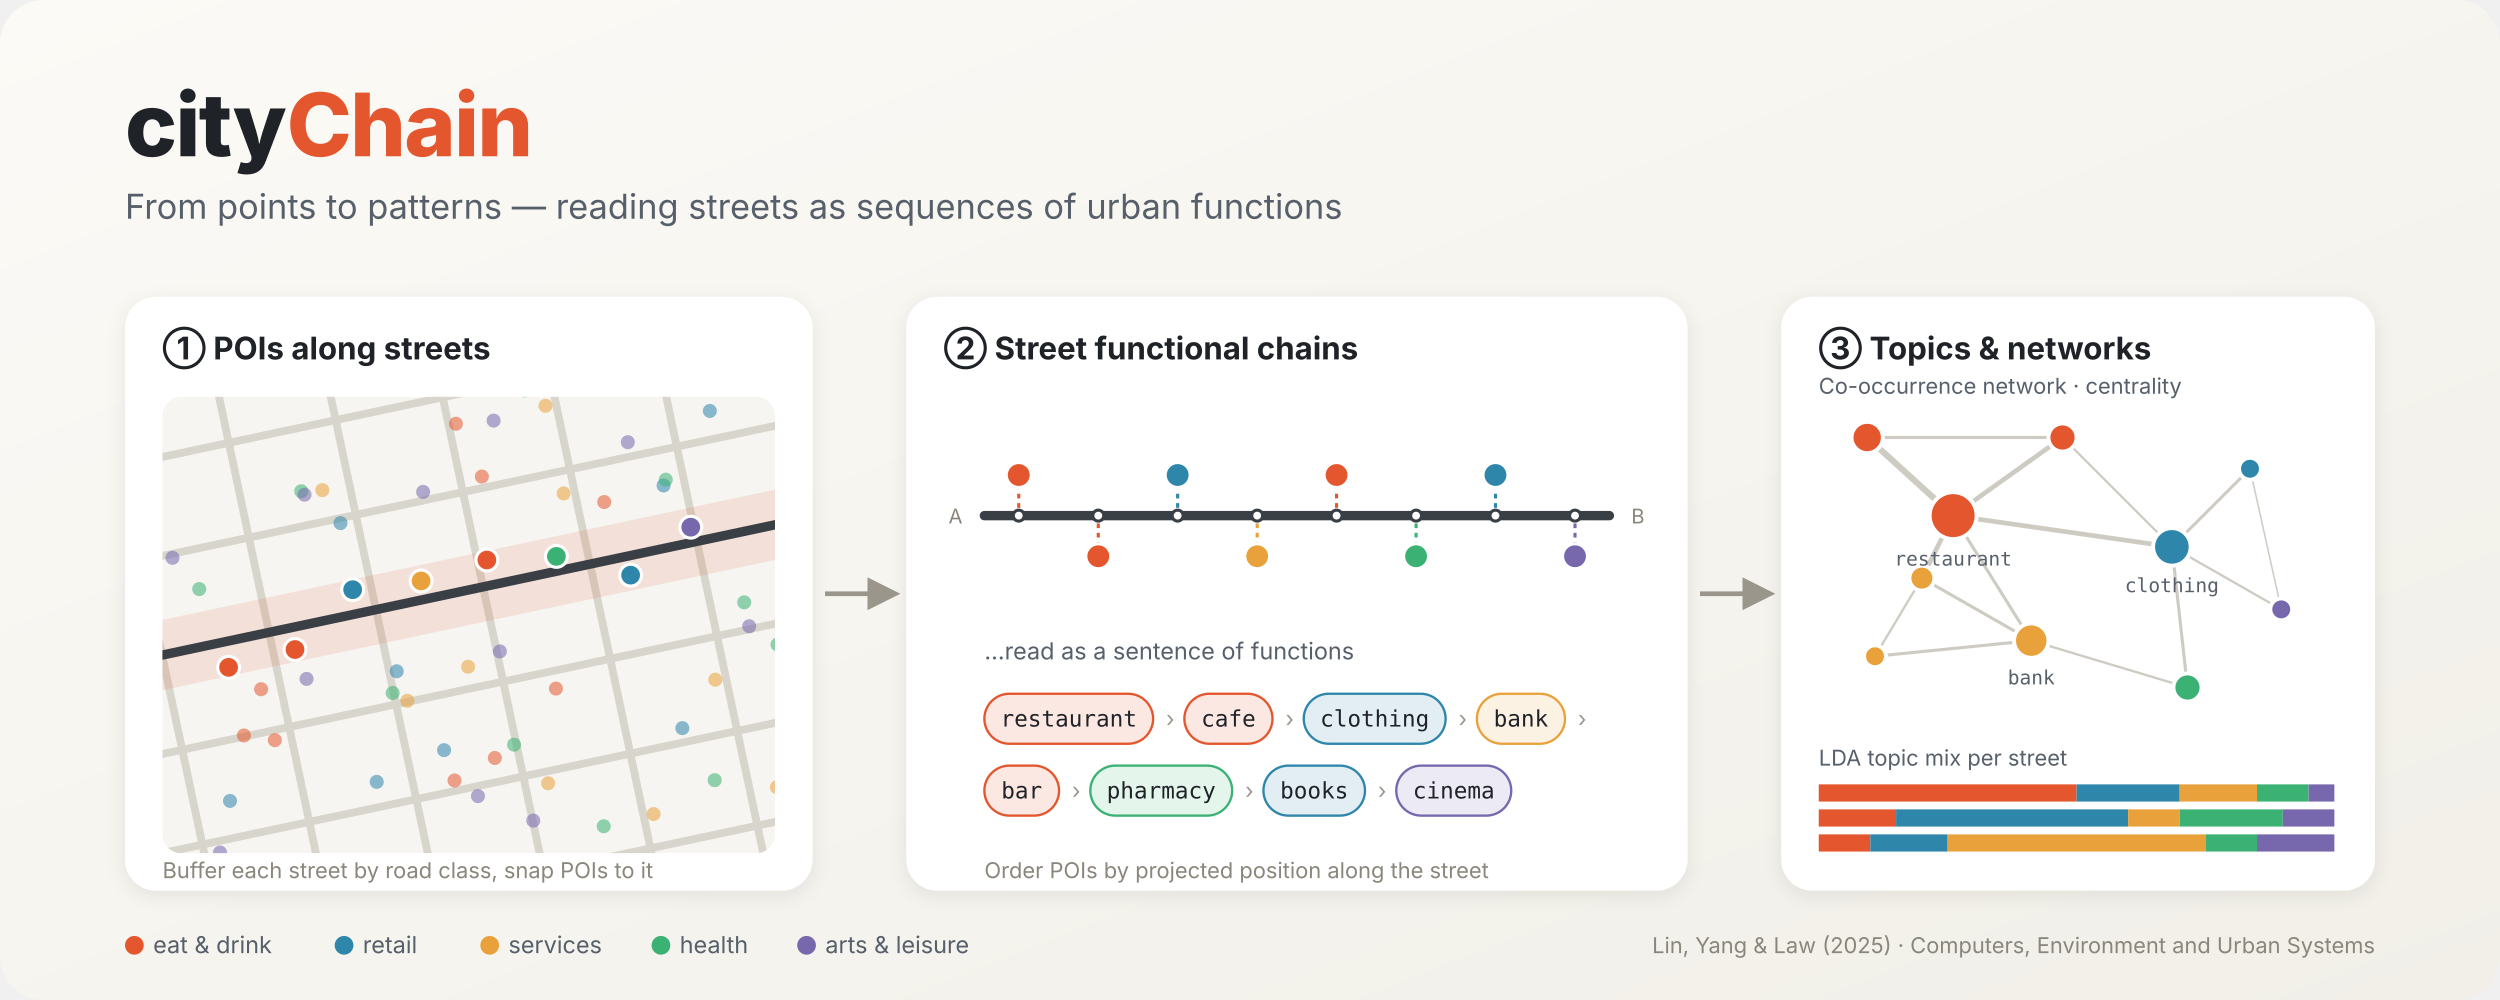
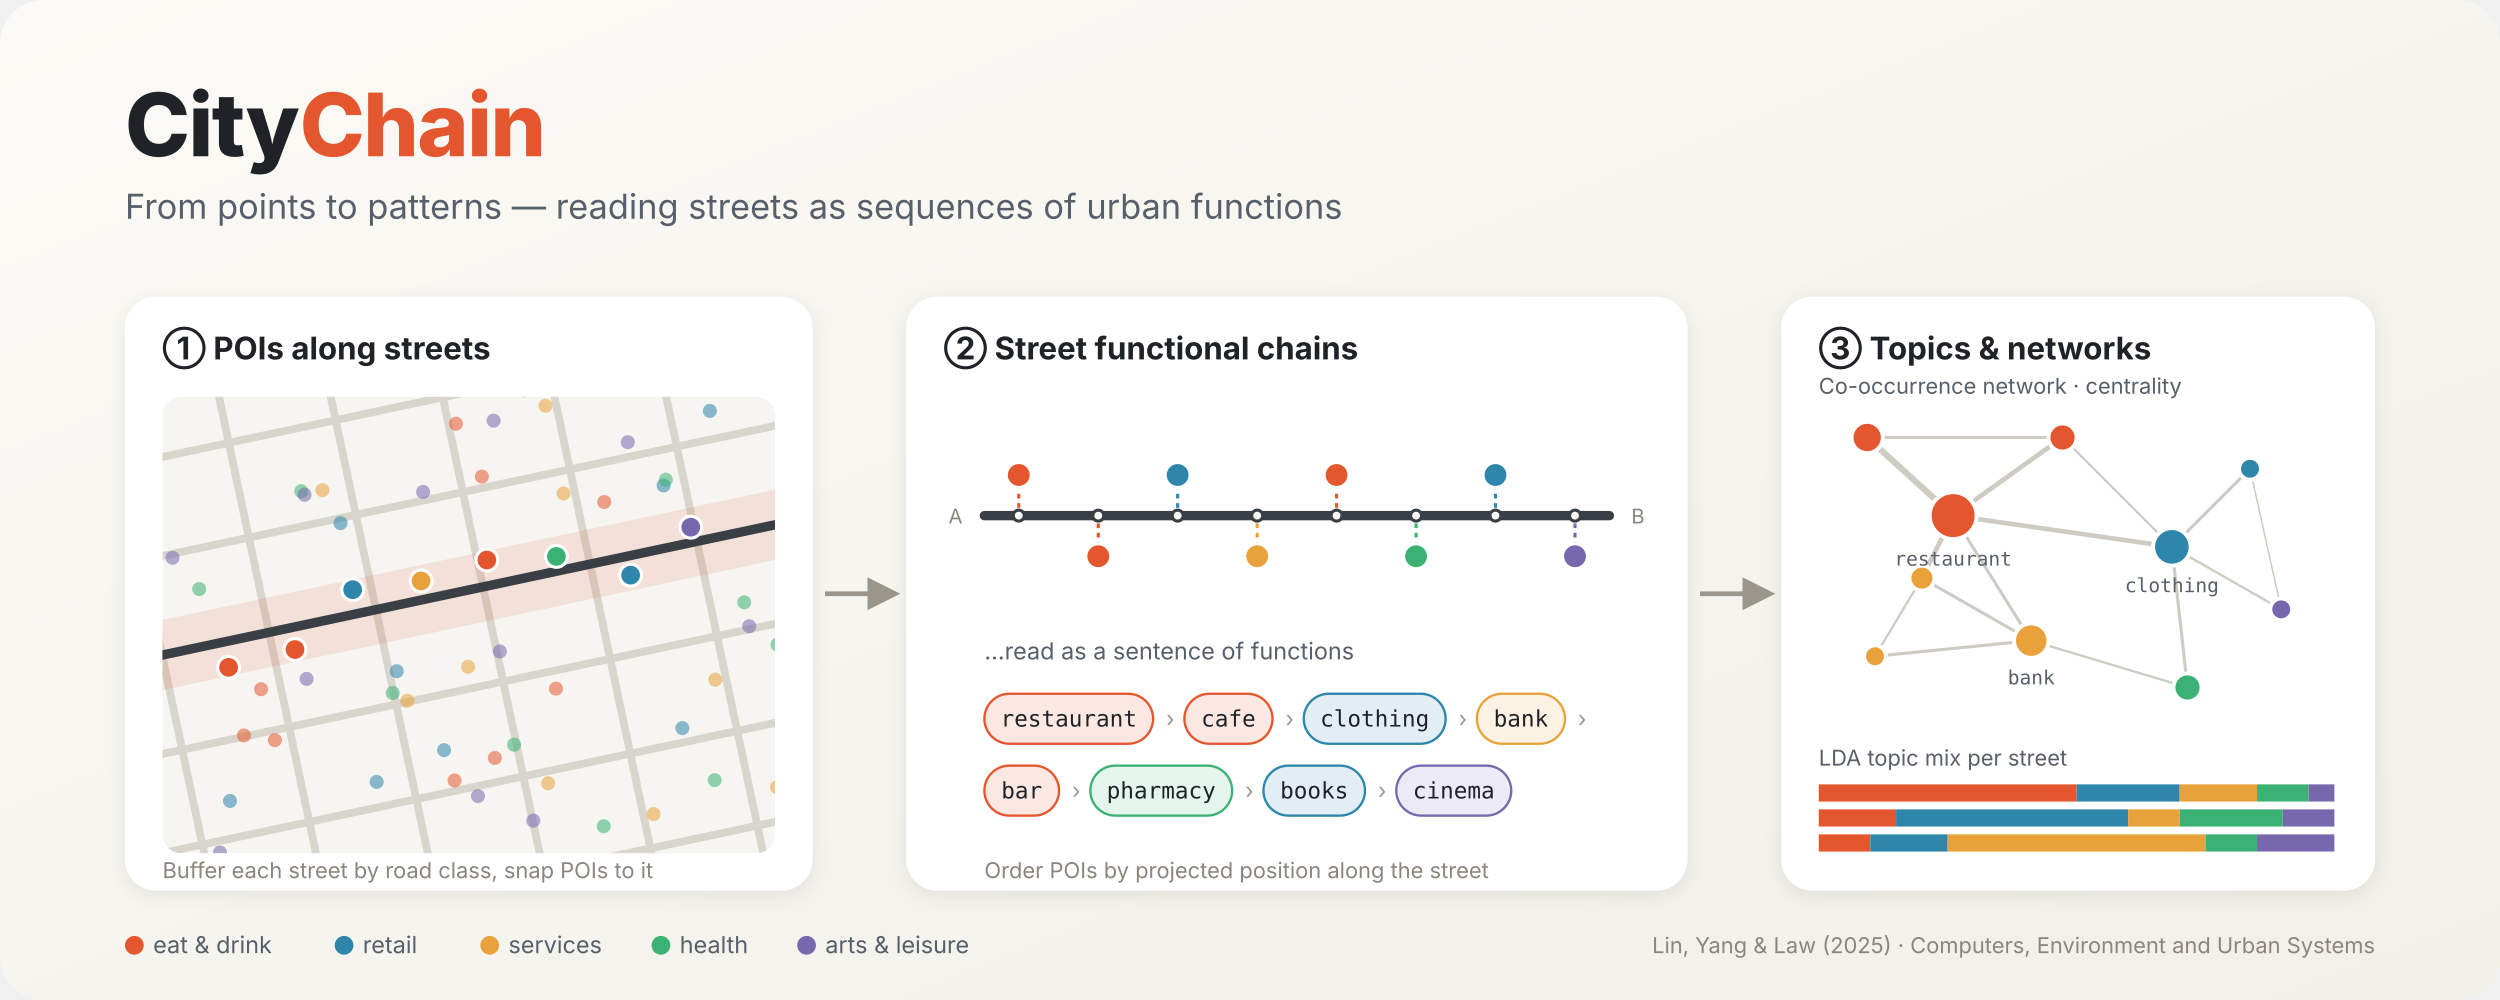
<svg xmlns="http://www.w3.org/2000/svg" viewBox="0 0 1600 640" width="1600" height="640" font-family="Inter, Helvetica, Arial, sans-serif">
  <defs>
    <linearGradient id="bg" x1="0" y1="0" x2="1" y2="1">
      <stop offset="0" stop-color="#FBFAF6" />
      <stop offset="1" stop-color="#F1EFE8" />
    </linearGradient>
    <marker id="ar" viewBox="0 0 10 10" refX="8" refY="5" markerWidth="7" markerHeight="7" orient="auto">
      <path d="M0,0 L10,5 L0,10 z" fill="#9A968C" />
    </marker>
    <filter id="sh" x="-10%" y="-10%" width="120%" height="130%">
      <feDropShadow dx="0" dy="3" stdDeviation="6" flood-color="#000" flood-opacity="0.08" />
    </filter>
  </defs>
  <rect width="1600" height="640" rx="28" fill="url(#bg)" />
-   <text x="80" y="100" font-size="56" font-weight="800" fill="#1F2328" letter-spacing="-1">city<tspan fill="#E4572E">Chain</tspan>
+   <text x="80" y="100" font-size="56" font-weight="800" fill="#1F2328" letter-spacing="-1">City<tspan fill="#E4572E">Chain</tspan>
  </text>
  <text x="80" y="140" font-size="22" fill="#57606A">From points to patterns — reading streets as sequences of urban functions</text>
  <rect x="80" y="190" width="440" height="380" rx="20" fill="#FFFFFF" filter="url(#sh)" />
  <text x="104" y="230" font-size="20" font-weight="700" fill="#1F2328">① POIs along streets</text>
  <rect x="580" y="190" width="500" height="380" rx="20" fill="#FFFFFF" filter="url(#sh)" />
  <text x="604" y="230" font-size="20" font-weight="700" fill="#1F2328">② Street functional chains</text>
  <rect x="1140" y="190" width="380" height="380" rx="20" fill="#FFFFFF" filter="url(#sh)" />
  <text x="1164" y="230" font-size="20" font-weight="700" fill="#1F2328">③ Topics &amp; networks</text>
  <line x1="528" y1="380.0" x2="572" y2="380.0" stroke="#9A968C" stroke-width="3" marker-end="url(#ar)" />
  <line x1="1088" y1="380.0" x2="1132" y2="380.0" stroke="#9A968C" stroke-width="3" marker-end="url(#ar)" />
  <clipPath id="c1">
    <rect x="104" y="254" width="392" height="292" rx="12" />
  </clipPath>
  <g clip-path="url(#c1)">
    <rect x="104" y="254" width="392" height="292" fill="#F6F5F1" />
    <line x1="-39.0" y1="132.6" x2="500.9" y2="17.9" stroke="#D8D5CC" stroke-width="5" stroke-linecap="round" />
    <line x1="-26.1" y1="193.3" x2="513.8" y2="78.5" stroke="#D8D5CC" stroke-width="5" stroke-linecap="round" />
    <line x1="-13.2" y1="253.9" x2="526.7" y2="139.2" stroke="#D8D5CC" stroke-width="5" stroke-linecap="round" />
    <line x1="-0.3" y1="314.6" x2="539.6" y2="199.8" stroke="#D8D5CC" stroke-width="5" stroke-linecap="round" />
    <line x1="12.6" y1="375.2" x2="552.5" y2="260.5" stroke="#D8D5CC" stroke-width="5" stroke-linecap="round" />
    <line x1="25.5" y1="435.9" x2="565.4" y2="321.1" stroke="#D8D5CC" stroke-width="5" stroke-linecap="round" />
    <line x1="38.3" y1="496.5" x2="578.3" y2="381.7" stroke="#D8D5CC" stroke-width="5" stroke-linecap="round" />
    <line x1="51.2" y1="557.2" x2="591.2" y2="442.4" stroke="#D8D5CC" stroke-width="5" stroke-linecap="round" />
    <line x1="64.1" y1="617.8" x2="604.1" y2="503.0" stroke="#D8D5CC" stroke-width="5" stroke-linecap="round" />
    <line x1="77.0" y1="678.4" x2="617.0" y2="563.7" stroke="#D8D5CC" stroke-width="5" stroke-linecap="round" />
    <line x1="89.9" y1="739.1" x2="629.8" y2="624.3" stroke="#D8D5CC" stroke-width="5" stroke-linecap="round" />
    <line x1="-75.6" y1="248.8" x2="18.3" y2="690.9" stroke="#D8D5CC" stroke-width="5" stroke-linecap="round" />
    <line x1="-7.2" y1="234.2" x2="86.8" y2="676.4" stroke="#D8D5CC" stroke-width="5" stroke-linecap="round" />
    <line x1="61.3" y1="219.7" x2="155.3" y2="661.8" stroke="#D8D5CC" stroke-width="5" stroke-linecap="round" />
    <line x1="129.8" y1="205.1" x2="223.7" y2="647.3" stroke="#D8D5CC" stroke-width="5" stroke-linecap="round" />
    <line x1="198.2" y1="190.6" x2="292.2" y2="632.7" stroke="#D8D5CC" stroke-width="5" stroke-linecap="round" />
    <line x1="266.7" y1="176.0" x2="360.7" y2="618.2" stroke="#D8D5CC" stroke-width="5" stroke-linecap="round" />
    <line x1="335.2" y1="161.5" x2="429.2" y2="603.6" stroke="#D8D5CC" stroke-width="5" stroke-linecap="round" />
    <line x1="403.6" y1="146.9" x2="497.6" y2="589.0" stroke="#D8D5CC" stroke-width="5" stroke-linecap="round" />
    <line x1="472.1" y1="132.4" x2="566.1" y2="574.5" stroke="#D8D5CC" stroke-width="5" stroke-linecap="round" />
    <line x1="540.6" y1="117.8" x2="634.6" y2="559.9" stroke="#D8D5CC" stroke-width="5" stroke-linecap="round" />
    <line x1="609.1" y1="103.3" x2="703.0" y2="545.4" stroke="#D8D5CC" stroke-width="5" stroke-linecap="round" />
    <line x1="25.5" y1="435.9" x2="565.4" y2="321.1" stroke="#E4572E" stroke-opacity="0.13" stroke-width="44" stroke-linecap="round" />
    <line x1="25.5" y1="435.9" x2="565.4" y2="321.1" stroke="#3A3F46" stroke-width="6" stroke-linecap="round" />
    <circle cx="146.3" cy="427.1" r="7" fill="#E4572E" stroke="#fff" stroke-width="2" />
    <circle cx="188.8" cy="415.7" r="7" fill="#E4572E" stroke="#fff" stroke-width="2" />
    <circle cx="225.7" cy="377.4" r="7" fill="#2E86AB" stroke="#fff" stroke-width="2" />
    <circle cx="269.5" cy="371.8" r="7" fill="#E9A23B" stroke="#fff" stroke-width="2" />
    <circle cx="311.6" cy="358.4" r="7" fill="#E4572E" stroke="#fff" stroke-width="2" />
    <circle cx="356.1" cy="356.1" r="7" fill="#3BB273" stroke="#fff" stroke-width="2" />
    <circle cx="403.6" cy="368.1" r="7" fill="#2E86AB" stroke="#fff" stroke-width="2" />
    <circle cx="442.1" cy="337.4" r="7" fill="#7768AE" stroke="#fff" stroke-width="2" />
    <circle cx="290.9" cy="499.5" r="4.5" fill="#E4572E" fill-opacity="0.55" />
    <circle cx="479.5" cy="400.8" r="4.5" fill="#7768AE" fill-opacity="0.55" />
    <circle cx="476.3" cy="385.5" r="4.5" fill="#3BB273" fill-opacity="0.55" />
    <circle cx="110.4" cy="357.0" r="4.5" fill="#7768AE" fill-opacity="0.55" />
    <circle cx="424.7" cy="310.7" r="4.5" fill="#2E86AB" fill-opacity="0.55" />
    <circle cx="319.9" cy="416.9" r="4.5" fill="#7768AE" fill-opacity="0.55" />
    <circle cx="401.8" cy="283.0" r="4.5" fill="#7768AE" fill-opacity="0.55" />
    <circle cx="308.4" cy="305.0" r="4.5" fill="#E4572E" fill-opacity="0.55" />
    <circle cx="291.8" cy="271.2" r="4.5" fill="#E4572E" fill-opacity="0.55" />
    <circle cx="329.0" cy="476.6" r="4.5" fill="#3BB273" fill-opacity="0.55" />
    <circle cx="241.1" cy="500.4" r="4.5" fill="#2E86AB" fill-opacity="0.55" />
    <circle cx="127.5" cy="377.0" r="4.5" fill="#3BB273" fill-opacity="0.55" />
    <circle cx="457.8" cy="435.0" r="4.5" fill="#E9A23B" fill-opacity="0.55" />
    <circle cx="315.9" cy="269.2" r="4.5" fill="#7768AE" fill-opacity="0.55" />
    <circle cx="284.2" cy="480.1" r="4.5" fill="#2E86AB" fill-opacity="0.55" />
    <circle cx="451.5" cy="241.7" r="4.5" fill="#7768AE" fill-opacity="0.55" />
    <circle cx="350.8" cy="501.3" r="4.5" fill="#E9A23B" fill-opacity="0.55" />
    <circle cx="316.7" cy="485.1" r="4.5" fill="#E4572E" fill-opacity="0.55" />
    <circle cx="457.4" cy="499.3" r="4.5" fill="#3BB273" fill-opacity="0.55" />
    <circle cx="349.1" cy="259.7" r="4.5" fill="#E9A23B" fill-opacity="0.55" />
    <circle cx="386.4" cy="528.8" r="4.5" fill="#3BB273" fill-opacity="0.55" />
    <circle cx="335.7" cy="249.9" r="4.5" fill="#3BB273" fill-opacity="0.55" />
    <circle cx="251.3" cy="443.5" r="4.5" fill="#3BB273" fill-opacity="0.55" />
    <circle cx="147.2" cy="512.6" r="4.5" fill="#2E86AB" fill-opacity="0.55" />
    <circle cx="192.8" cy="314.4" r="4.5" fill="#3BB273" fill-opacity="0.55" />
    <circle cx="426.1" cy="307.0" r="4.5" fill="#3BB273" fill-opacity="0.55" />
    <circle cx="497.6" cy="412.5" r="4.5" fill="#3BB273" fill-opacity="0.55" />
    <circle cx="454.3" cy="263.0" r="4.5" fill="#2E86AB" fill-opacity="0.55" />
    <circle cx="175.9" cy="473.7" r="4.5" fill="#E4572E" fill-opacity="0.55" />
    <circle cx="299.6" cy="426.7" r="4.5" fill="#E9A23B" fill-opacity="0.55" />
    <circle cx="194.9" cy="316.6" r="4.5" fill="#7768AE" fill-opacity="0.55" />
    <circle cx="253.9" cy="429.6" r="4.5" fill="#2E86AB" fill-opacity="0.55" />
    <circle cx="355.8" cy="440.7" r="4.5" fill="#E4572E" fill-opacity="0.55" />
    <circle cx="305.9" cy="509.5" r="4.5" fill="#7768AE" fill-opacity="0.55" />
    <circle cx="156.1" cy="470.7" r="4.5" fill="#E4572E" fill-opacity="0.55" />
    <circle cx="210.8" cy="563.6" r="4.5" fill="#3BB273" fill-opacity="0.55" />
    <circle cx="98.1" cy="293.7" r="4.5" fill="#2E86AB" fill-opacity="0.55" />
    <circle cx="341.3" cy="525.2" r="4.5" fill="#7768AE" fill-opacity="0.55" />
    <circle cx="140.8" cy="545.6" r="4.5" fill="#7768AE" fill-opacity="0.55" />
    <circle cx="260.7" cy="448.5" r="4.5" fill="#E9A23B" fill-opacity="0.55" />
    <circle cx="206.3" cy="313.7" r="4.5" fill="#E9A23B" fill-opacity="0.55" />
    <circle cx="214.4" cy="553.1" r="4.5" fill="#E9A23B" fill-opacity="0.55" />
    <circle cx="167.1" cy="441.1" r="4.5" fill="#E4572E" fill-opacity="0.55" />
    <circle cx="386.7" cy="321.3" r="4.5" fill="#E4572E" fill-opacity="0.55" />
    <circle cx="360.7" cy="315.8" r="4.5" fill="#E9A23B" fill-opacity="0.55" />
    <circle cx="196.2" cy="434.5" r="4.5" fill="#7768AE" fill-opacity="0.55" />
    <circle cx="217.9" cy="334.8" r="4.5" fill="#2E86AB" fill-opacity="0.55" />
    <circle cx="436.7" cy="466.0" r="4.5" fill="#2E86AB" fill-opacity="0.55" />
    <circle cx="418.3" cy="521.0" r="4.5" fill="#E9A23B" fill-opacity="0.55" />
    <circle cx="270.8" cy="314.8" r="4.5" fill="#7768AE" fill-opacity="0.55" />
    <circle cx="497.2" cy="503.8" r="4.5" fill="#E9A23B" fill-opacity="0.55" />
  </g>
  <text x="104" y="562" font-size="14" fill="#8A867C">Buffer each street by road class, snap POIs to it</text>
  <line x1="630" y1="330" x2="1030" y2="330" stroke="#3A3F46" stroke-width="6" stroke-linecap="round" />
  <text x="616" y="335" font-size="13" fill="#8A867C" text-anchor="end">A</text>
  <text x="1044" y="335" font-size="13" fill="#8A867C">B</text>
  <line x1="652.0" y1="304.0" x2="652.0" y2="330" stroke="#E4572E" stroke-width="2" stroke-dasharray="3 3" />
  <circle cx="652.0" cy="304.0" r="8" fill="#E4572E" stroke="#fff" stroke-width="2" />
  <circle cx="652.0" cy="330" r="3.5" fill="#fff" stroke="#3A3F46" stroke-width="2" />
  <line x1="702.9" y1="356.0" x2="702.9" y2="330" stroke="#E4572E" stroke-width="2" stroke-dasharray="3 3" />
  <circle cx="702.9" cy="356.0" r="8" fill="#E4572E" stroke="#fff" stroke-width="2" />
  <circle cx="702.9" cy="330" r="3.5" fill="#fff" stroke="#3A3F46" stroke-width="2" />
  <line x1="753.7" y1="304.0" x2="753.7" y2="330" stroke="#2E86AB" stroke-width="2" stroke-dasharray="3 3" />
  <circle cx="753.7" cy="304.0" r="8" fill="#2E86AB" stroke="#fff" stroke-width="2" />
  <circle cx="753.7" cy="330" r="3.5" fill="#fff" stroke="#3A3F46" stroke-width="2" />
  <line x1="804.6" y1="356.0" x2="804.6" y2="330" stroke="#E9A23B" stroke-width="2" stroke-dasharray="3 3" />
  <circle cx="804.6" cy="356.0" r="8" fill="#E9A23B" stroke="#fff" stroke-width="2" />
  <circle cx="804.6" cy="330" r="3.5" fill="#fff" stroke="#3A3F46" stroke-width="2" />
  <line x1="855.4" y1="304.0" x2="855.4" y2="330" stroke="#E4572E" stroke-width="2" stroke-dasharray="3 3" />
  <circle cx="855.4" cy="304.0" r="8" fill="#E4572E" stroke="#fff" stroke-width="2" />
  <circle cx="855.4" cy="330" r="3.5" fill="#fff" stroke="#3A3F46" stroke-width="2" />
  <line x1="906.3" y1="356.0" x2="906.3" y2="330" stroke="#3BB273" stroke-width="2" stroke-dasharray="3 3" />
  <circle cx="906.3" cy="356.0" r="8" fill="#3BB273" stroke="#fff" stroke-width="2" />
  <circle cx="906.3" cy="330" r="3.5" fill="#fff" stroke="#3A3F46" stroke-width="2" />
  <line x1="957.1" y1="304.0" x2="957.1" y2="330" stroke="#2E86AB" stroke-width="2" stroke-dasharray="3 3" />
  <circle cx="957.1" cy="304.0" r="8" fill="#2E86AB" stroke="#fff" stroke-width="2" />
  <circle cx="957.1" cy="330" r="3.5" fill="#fff" stroke="#3A3F46" stroke-width="2" />
  <line x1="1008.0" y1="356.0" x2="1008.0" y2="330" stroke="#7768AE" stroke-width="2" stroke-dasharray="3 3" />
  <circle cx="1008.0" cy="356.0" r="8" fill="#7768AE" stroke="#fff" stroke-width="2" />
  <circle cx="1008.0" cy="330" r="3.5" fill="#fff" stroke="#3A3F46" stroke-width="2" />
  <text x="630" y="422" font-size="15" fill="#57606A">…read as a sentence of functions</text>
  <rect x="630.0" y="444" width="108.0" height="32" rx="16" fill="#E4572E" fill-opacity="0.14" stroke="#E4572E" stroke-width="1.5" />
  <text x="684.0" y="465" font-size="14.5" font-family="JetBrains Mono, Menlo, Consolas, monospace" fill="#1F2328" text-anchor="middle">restaurant</text>
  <text x="749.0" y="465" font-size="14" fill="#9A968C" text-anchor="middle">›</text>
  <rect x="758.0" y="444" width="56.4" height="32" rx="16" fill="#E4572E" fill-opacity="0.14" stroke="#E4572E" stroke-width="1.5" />
  <text x="786.2" y="465" font-size="14.5" font-family="JetBrains Mono, Menlo, Consolas, monospace" fill="#1F2328" text-anchor="middle">cafe</text>
  <text x="825.4" y="465" font-size="14" fill="#9A968C" text-anchor="middle">›</text>
  <rect x="834.4" y="444" width="90.8" height="32" rx="16" fill="#2E86AB" fill-opacity="0.14" stroke="#2E86AB" stroke-width="1.5" />
  <text x="879.8" y="465" font-size="14.5" font-family="JetBrains Mono, Menlo, Consolas, monospace" fill="#1F2328" text-anchor="middle">clothing</text>
  <text x="936.2" y="465" font-size="14" fill="#9A968C" text-anchor="middle">›</text>
  <rect x="945.2" y="444" width="56.4" height="32" rx="16" fill="#E9A23B" fill-opacity="0.14" stroke="#E9A23B" stroke-width="1.5" />
  <text x="973.4" y="465" font-size="14.5" font-family="JetBrains Mono, Menlo, Consolas, monospace" fill="#1F2328" text-anchor="middle">bank</text>
  <text x="1012.6" y="465" font-size="14" fill="#9A968C" text-anchor="middle">›</text>
  <rect x="630.0" y="490" width="47.8" height="32" rx="16" fill="#E4572E" fill-opacity="0.14" stroke="#E4572E" stroke-width="1.5" />
  <text x="653.9" y="511" font-size="14.5" font-family="JetBrains Mono, Menlo, Consolas, monospace" fill="#1F2328" text-anchor="middle">bar</text>
  <text x="688.8" y="511" font-size="14" fill="#9A968C" text-anchor="middle">›</text>
  <rect x="697.8" y="490" width="90.8" height="32" rx="16" fill="#3BB273" fill-opacity="0.14" stroke="#3BB273" stroke-width="1.5" />
  <text x="743.2" y="511" font-size="14.5" font-family="JetBrains Mono, Menlo, Consolas, monospace" fill="#1F2328" text-anchor="middle">pharmacy</text>
  <text x="799.6" y="511" font-size="14" fill="#9A968C" text-anchor="middle">›</text>
  <rect x="808.6" y="490" width="65.0" height="32" rx="16" fill="#2E86AB" fill-opacity="0.14" stroke="#2E86AB" stroke-width="1.5" />
  <text x="841.1" y="511" font-size="14.5" font-family="JetBrains Mono, Menlo, Consolas, monospace" fill="#1F2328" text-anchor="middle">books</text>
  <text x="884.6" y="511" font-size="14" fill="#9A968C" text-anchor="middle">›</text>
  <rect x="893.6" y="490" width="73.6" height="32" rx="16" fill="#7768AE" fill-opacity="0.14" stroke="#7768AE" stroke-width="1.5" />
  <text x="930.4" y="511" font-size="14.5" font-family="JetBrains Mono, Menlo, Consolas, monospace" fill="#1F2328" text-anchor="middle">cinema</text>
  <text x="630" y="562" font-size="14" fill="#8A867C">Order POIs by projected position along the street</text>
  <line x1="1250" y1="330" x2="1195" y2="280" stroke="#B9B5AA" stroke-width="4" stroke-opacity="0.7" />
  <line x1="1250" y1="330" x2="1320" y2="280" stroke="#B9B5AA" stroke-width="3" stroke-opacity="0.7" />
  <line x1="1250" y1="330" x2="1390" y2="350" stroke="#B9B5AA" stroke-width="3" stroke-opacity="0.7" />
  <line x1="1250" y1="330" x2="1300" y2="410" stroke="#B9B5AA" stroke-width="2" stroke-opacity="0.7" />
  <line x1="1250" y1="330" x2="1230" y2="370" stroke="#B9B5AA" stroke-width="3" stroke-opacity="0.7" />
  <line x1="1195" y1="280" x2="1320" y2="280" stroke="#B9B5AA" stroke-width="2" stroke-opacity="0.7" />
  <line x1="1390" y1="350" x2="1440" y2="300" stroke="#B9B5AA" stroke-width="2" stroke-opacity="0.7" />
  <line x1="1390" y1="350" x2="1400" y2="440" stroke="#B9B5AA" stroke-width="2" stroke-opacity="0.7" />
  <line x1="1300" y1="410" x2="1200" y2="420" stroke="#B9B5AA" stroke-width="2" stroke-opacity="0.7" />
  <line x1="1300" y1="410" x2="1400" y2="440" stroke="#B9B5AA" stroke-width="1.5" stroke-opacity="0.7" />
  <line x1="1390" y1="350" x2="1460" y2="390" stroke="#B9B5AA" stroke-width="1.5" stroke-opacity="0.7" />
  <line x1="1230" y1="370" x2="1200" y2="420" stroke="#B9B5AA" stroke-width="1.5" stroke-opacity="0.7" />
  <line x1="1320" y1="280" x2="1390" y2="350" stroke="#B9B5AA" stroke-width="1.5" stroke-opacity="0.7" />
  <line x1="1230" y1="370" x2="1300" y2="410" stroke="#B9B5AA" stroke-width="2" stroke-opacity="0.7" />
  <line x1="1440" y1="300" x2="1460" y2="390" stroke="#B9B5AA" stroke-width="1" stroke-opacity="0.7" />
  <circle cx="1250" cy="330" r="15" fill="#E4572E" stroke="#fff" stroke-width="2.5" />
  <circle cx="1195" cy="280" r="10" fill="#E4572E" stroke="#fff" stroke-width="2.5" />
  <circle cx="1320" cy="280" r="9" fill="#E4572E" stroke="#fff" stroke-width="2.5" />
  <circle cx="1390" cy="350" r="12" fill="#2E86AB" stroke="#fff" stroke-width="2.5" />
  <circle cx="1440" cy="300" r="7" fill="#2E86AB" stroke="#fff" stroke-width="2.5" />
  <circle cx="1300" cy="410" r="11" fill="#E9A23B" stroke="#fff" stroke-width="2.5" />
  <circle cx="1200" cy="420" r="7" fill="#E9A23B" stroke="#fff" stroke-width="2.5" />
  <circle cx="1400" cy="440" r="9" fill="#3BB273" stroke="#fff" stroke-width="2.5" />
  <circle cx="1460" cy="390" r="7" fill="#7768AE" stroke="#fff" stroke-width="2.5" />
  <circle cx="1230" cy="370" r="8" fill="#E9A23B" stroke="#fff" stroke-width="2.5" />
  <text x="1250" y="362" font-size="12.5" fill="#57606A" text-anchor="middle" font-family="JetBrains Mono, Menlo, Consolas, monospace">restaurant</text>
  <text x="1390" y="379" font-size="12.5" fill="#57606A" text-anchor="middle" font-family="JetBrains Mono, Menlo, Consolas, monospace">clothing</text>
  <text x="1300" y="438" font-size="12.5" fill="#57606A" text-anchor="middle" font-family="JetBrains Mono, Menlo, Consolas, monospace">bank</text>
  <text x="1164" y="490" font-size="14" fill="#57606A">LDA topic mix per street</text>
  <rect x="1164.0" y="502" width="165.0" height="11" fill="#E4572E" />
  <rect x="1329.0" y="502" width="66.0" height="11" fill="#2E86AB" />
  <rect x="1395.0" y="502" width="49.5" height="11" fill="#E9A23B" />
  <rect x="1444.5" y="502" width="33.0" height="11" fill="#3BB273" />
  <rect x="1477.5" y="502" width="16.5" height="11" fill="#7768AE" />
  <rect x="1164.0" y="518" width="49.5" height="11" fill="#E4572E" />
  <rect x="1213.5" y="518" width="148.5" height="11" fill="#2E86AB" />
  <rect x="1362.0" y="518" width="33.0" height="11" fill="#E9A23B" />
  <rect x="1395.0" y="518" width="66.0" height="11" fill="#3BB273" />
  <rect x="1461.0" y="518" width="33.0" height="11" fill="#7768AE" />
  <rect x="1164.0" y="534" width="33.0" height="11" fill="#E4572E" />
  <rect x="1197.0" y="534" width="49.5" height="11" fill="#2E86AB" />
  <rect x="1246.5" y="534" width="165.0" height="11" fill="#E9A23B" />
  <rect x="1411.5" y="534" width="33.0" height="11" fill="#3BB273" />
  <rect x="1444.5" y="534" width="49.5" height="11" fill="#7768AE" />
  <text x="1164" y="252" font-size="14" fill="#57606A">Co-occurrence network · centrality</text>
  <circle cx="86" cy="605" r="6" fill="#E4572E" />
  <text x="98" y="610" font-size="15" fill="#57606A">eat &amp; drink</text>
  <circle cx="220.2" cy="605" r="6" fill="#2E86AB" />
  <text x="232.2" y="610" font-size="15" fill="#57606A">retail</text>
  <circle cx="313.4" cy="605" r="6" fill="#E9A23B" />
  <text x="325.4" y="610" font-size="15" fill="#57606A">services</text>
  <circle cx="423.0" cy="605" r="6" fill="#3BB273" />
  <text x="435.0" y="610" font-size="15" fill="#57606A">health</text>
  <circle cx="516.2" cy="605" r="6" fill="#7768AE" />
  <text x="528.2" y="610" font-size="15" fill="#57606A">arts &amp; leisure</text>
  <text x="1520" y="610" font-size="14" fill="#8A867C" text-anchor="end">Lin, Yang &amp; Law (2025) · Computers, Environment and Urban Systems</text>
</svg>
